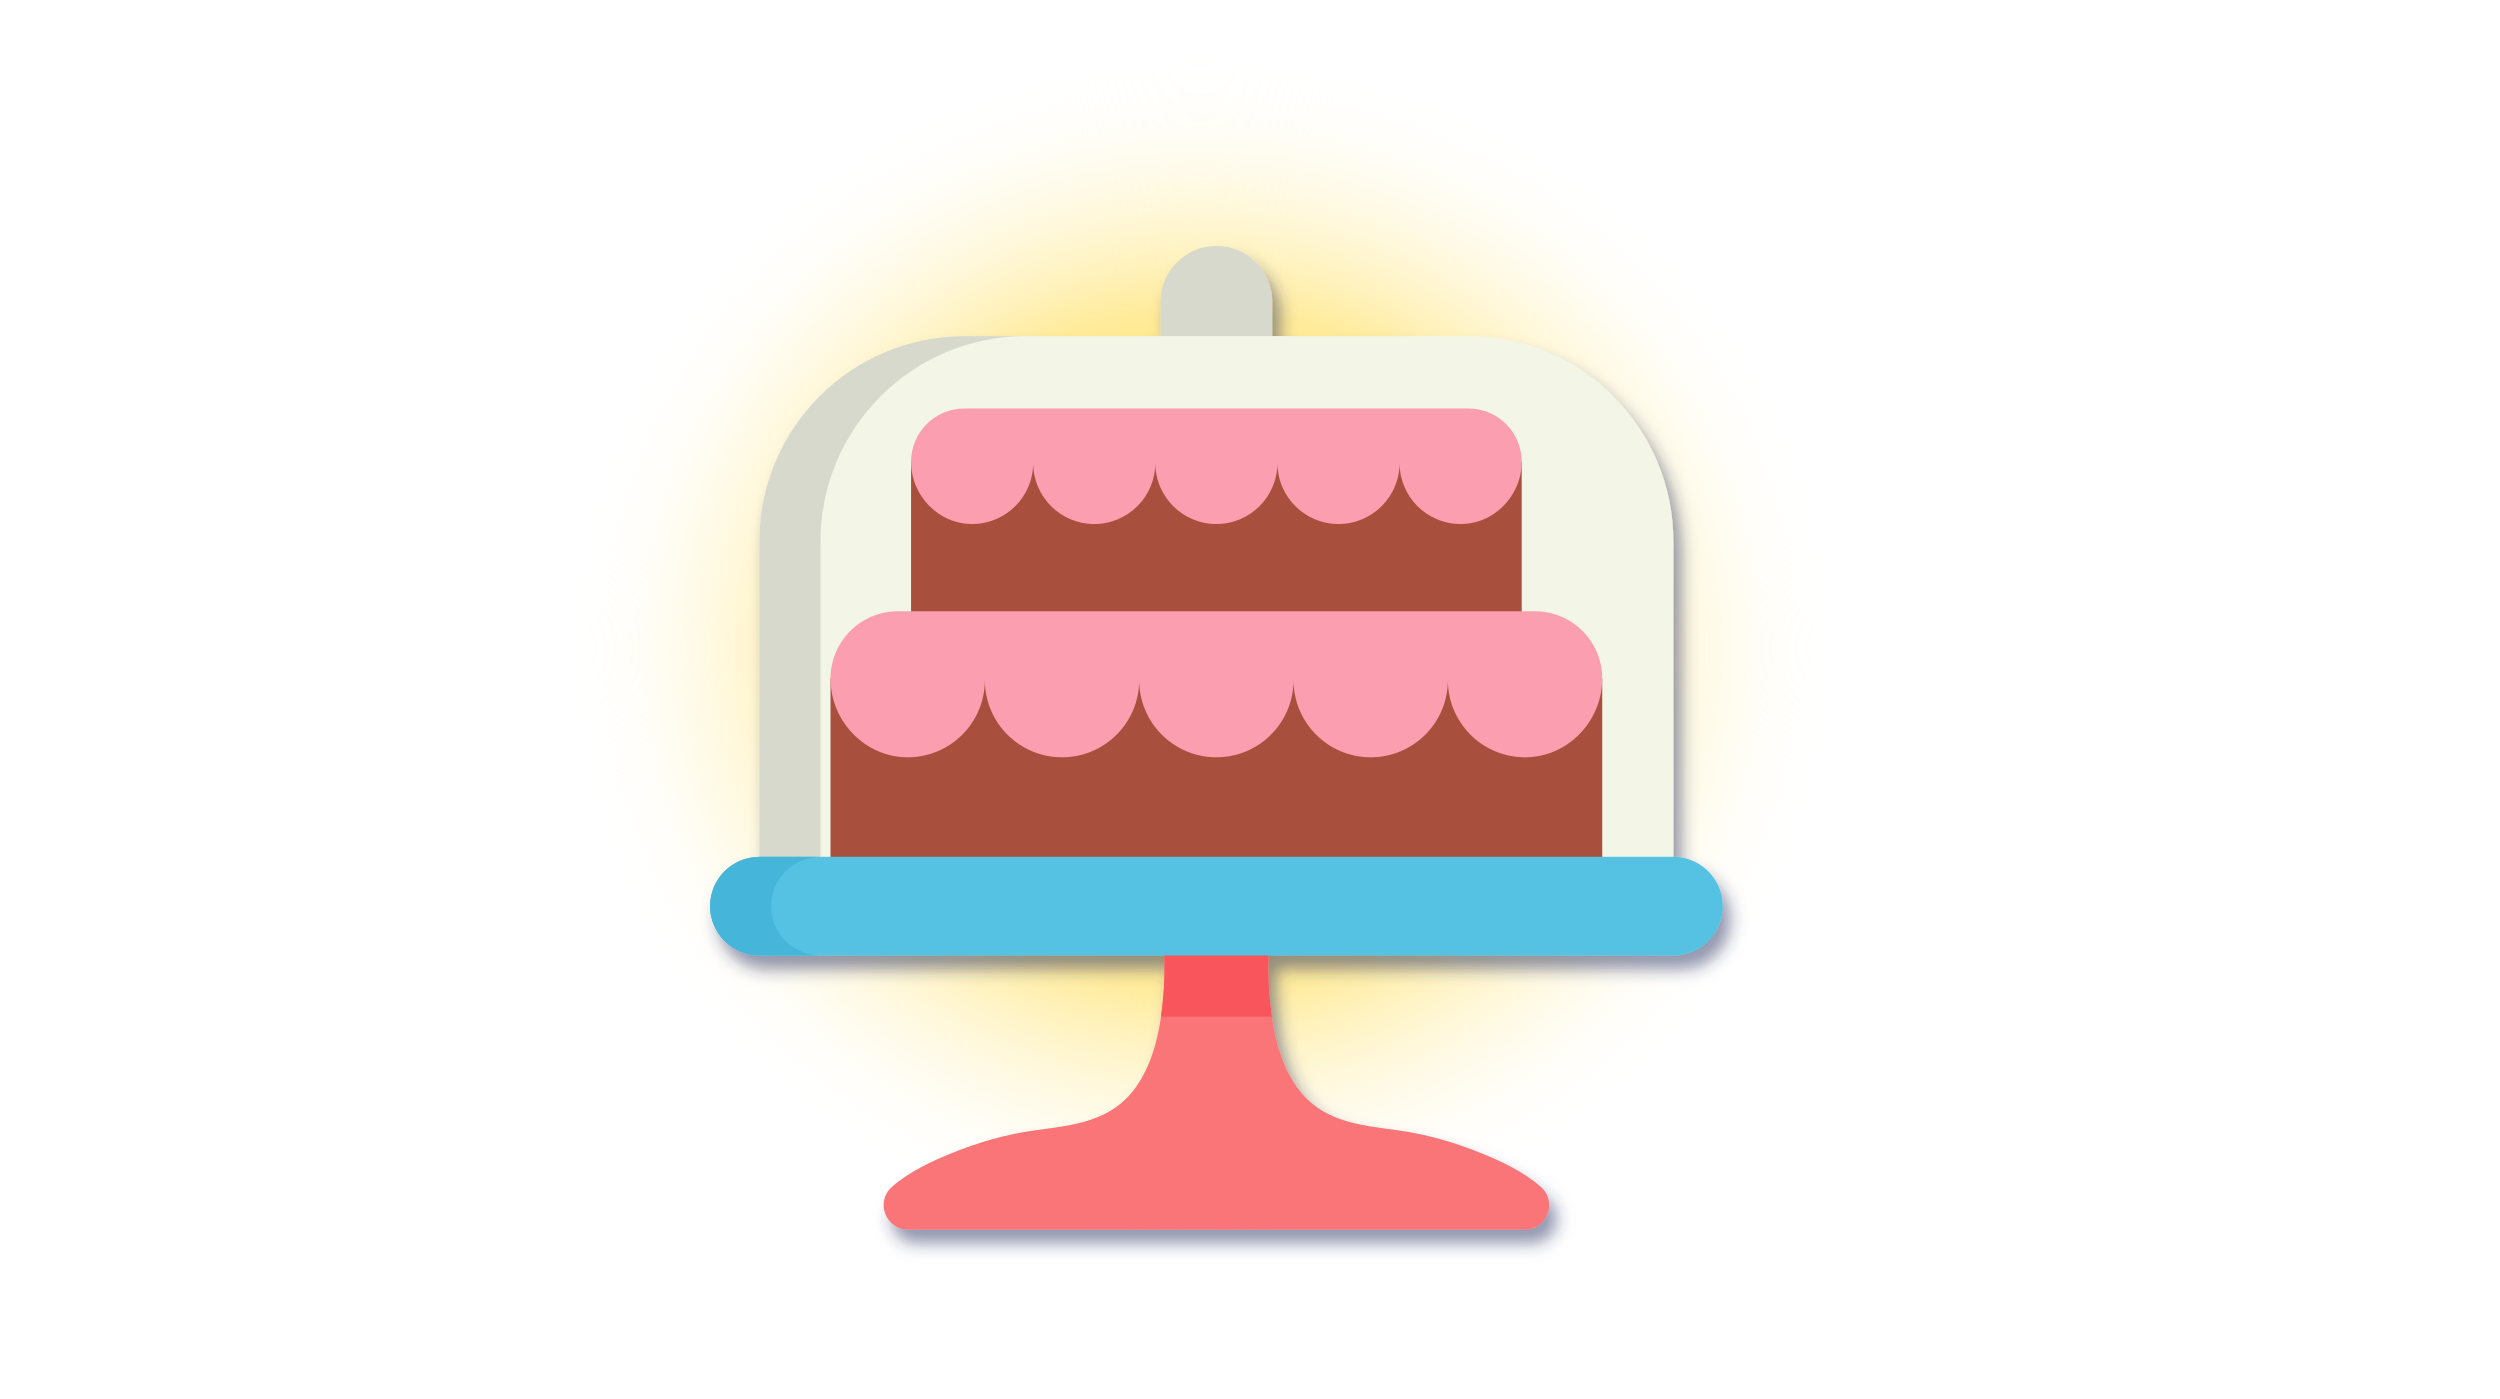
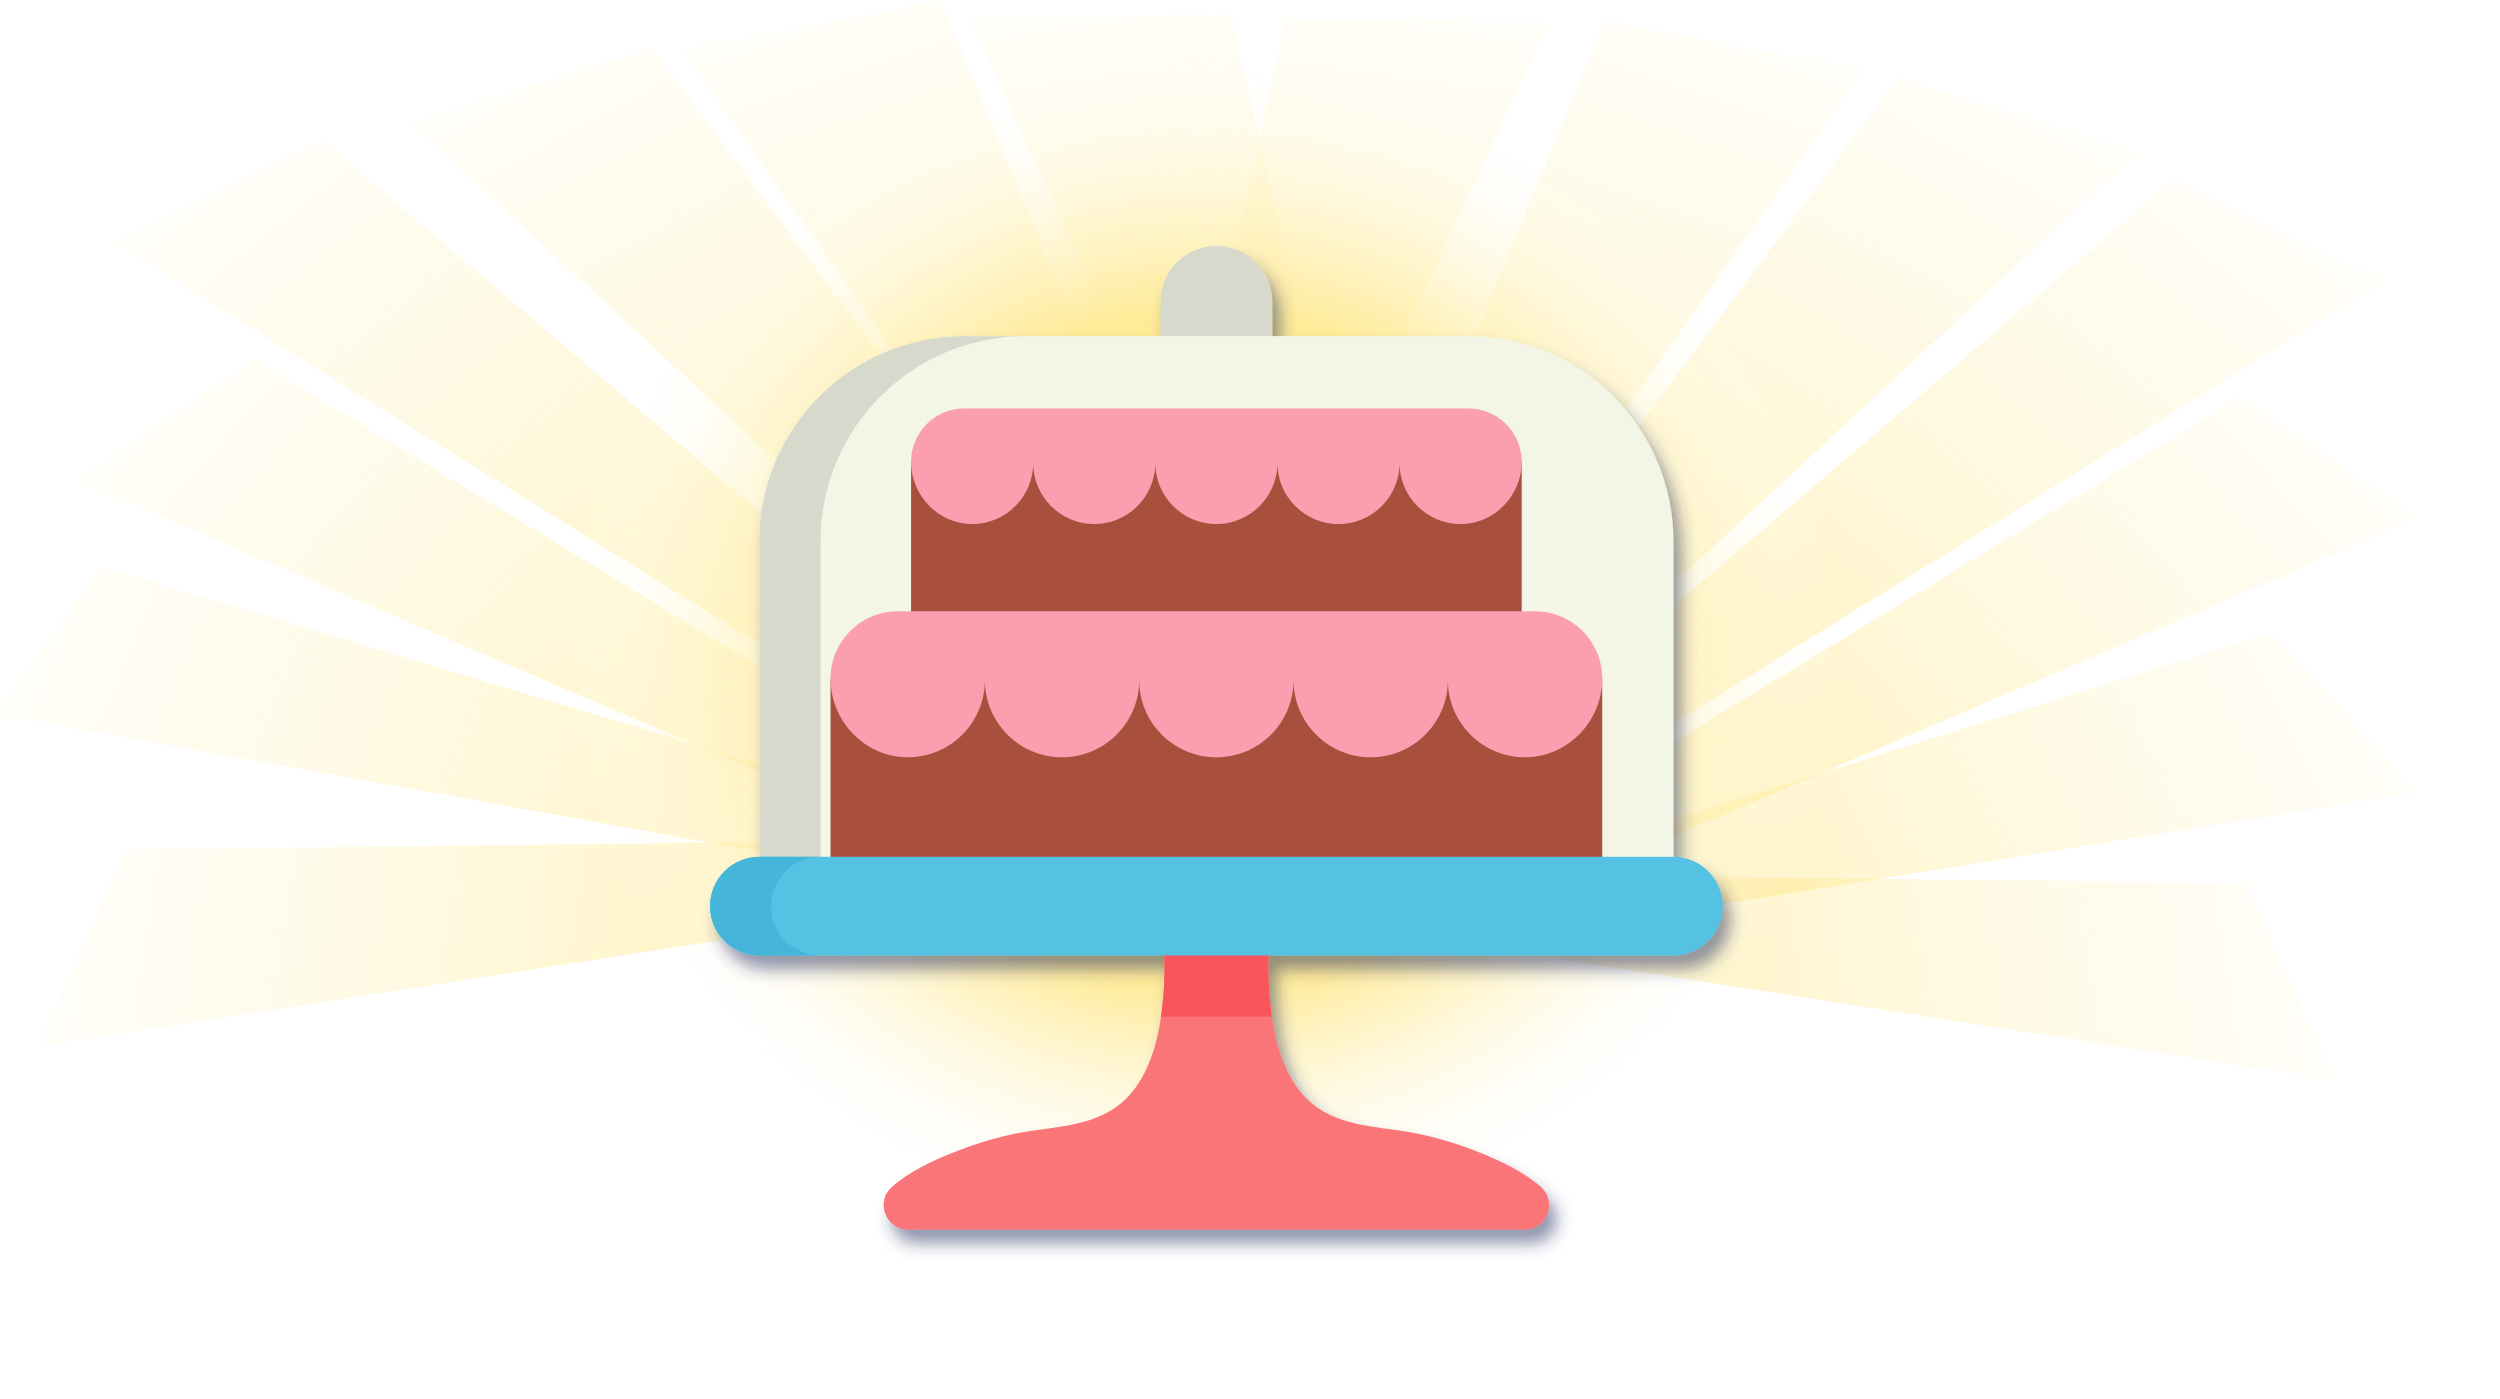
<svg xmlns="http://www.w3.org/2000/svg" width="1264px" height="707px" viewBox="0 0 1264 707" version="1.1">
  <defs>
-     <radialGradient cx="50%" cy="46.346%" fx="50%" fy="46.346%" r="42.923%" gradientTransform="translate(0.5,0.463457),rotate(-90),scale(1,1.073016),translate(-0.5,-0.463457)" id="radialGradient-1">
+     <linearGradient x1="50%" y1="0%" x2="50%" y2="99.62%" id="linearGradient-1">
+       <stop stop-color="#FFEB99" stop-opacity="0.067" offset="0%" />
+       <stop stop-color="#FFE26A" stop-opacity="0.38" offset="58.256%" />
+       <stop stop-color="#FFDE55" stop-opacity="0.518" offset="99.905%" />
+     </linearGradient>
+     <linearGradient x1="50%" y1="0%" x2="50%" y2="99.715%" id="linearGradient-2">
+       <stop stop-color="#FFEB99" stop-opacity="0.067" offset="0%" />
+       <stop stop-color="#FFE26A" stop-opacity="0.38" offset="58.256%" />
+       <stop stop-color="#FFDE55" stop-opacity="0.518" offset="99.905%" />
+     </linearGradient>
+     <linearGradient x1="50%" y1="0%" x2="50%" y2="99.715%" id="linearGradient-3">
+       <stop stop-color="#FFEB99" stop-opacity="0.067" offset="0%" />
+       <stop stop-color="#FFE26A" stop-opacity="0.38" offset="58.256%" />
+       <stop stop-color="#FFDE55" stop-opacity="0.518" offset="99.905%" />
+     </linearGradient>
+     <linearGradient x1="50%" y1="0%" x2="50%" y2="99.715%" id="linearGradient-4">
+       <stop stop-color="#FFEB99" stop-opacity="0.067" offset="0%" />
+       <stop stop-color="#FFE26A" stop-opacity="0.38" offset="58.256%" />
+       <stop stop-color="#FFDE55" stop-opacity="0.518" offset="99.905%" />
+     </linearGradient>
+     <linearGradient x1="50%" y1="0%" x2="50%" y2="99.715%" id="linearGradient-5">
+       <stop stop-color="#FFEB99" stop-opacity="0.067" offset="0%" />
+       <stop stop-color="#FFE26A" stop-opacity="0.38" offset="58.256%" />
+       <stop stop-color="#FFDE55" stop-opacity="0.518" offset="99.905%" />
+     </linearGradient>
+     <linearGradient x1="50%" y1="0%" x2="50%" y2="99.715%" id="linearGradient-6">
+       <stop stop-color="#FFEB99" stop-opacity="0.067" offset="0%" />
+       <stop stop-color="#FFE26A" stop-opacity="0.38" offset="58.256%" />
+       <stop stop-color="#FFDE55" stop-opacity="0.518" offset="99.905%" />
+     </linearGradient>
+     <linearGradient x1="50%" y1="0%" x2="50%" y2="99.715%" id="linearGradient-7">
+       <stop stop-color="#FFEB99" stop-opacity="0.067" offset="0%" />
+       <stop stop-color="#FFE26A" stop-opacity="0.38" offset="58.256%" />
+       <stop stop-color="#FFDE55" stop-opacity="0.518" offset="99.905%" />
+     </linearGradient>
+     <linearGradient x1="50%" y1="0%" x2="50%" y2="99.715%" id="linearGradient-8">
+       <stop stop-color="#FFEB99" stop-opacity="0.067" offset="0%" />
+       <stop stop-color="#FFE26A" stop-opacity="0.38" offset="58.256%" />
+       <stop stop-color="#FFDE55" stop-opacity="0.518" offset="99.905%" />
+     </linearGradient>
+     <linearGradient x1="50%" y1="0%" x2="50%" y2="99.715%" id="linearGradient-9">
+       <stop stop-color="#FFEB99" stop-opacity="0.067" offset="0%" />
+       <stop stop-color="#FFE26A" stop-opacity="0.38" offset="58.256%" />
+       <stop stop-color="#FFDE55" stop-opacity="0.518" offset="99.905%" />
+     </linearGradient>
+     <radialGradient cx="50%" cy="46.346%" fx="50%" fy="46.346%" r="42.923%" gradientTransform="translate(0.5,0.463457),rotate(-90),scale(1,1.073016),translate(-0.5,-0.463457)" id="radialGradient-10">
      <stop stop-color="#FFDE55" offset="0%" />
      <stop stop-color="#FFEB99" offset="56.606%" />
      <stop stop-color="#FFFFFF" stop-opacity="0" offset="100%" />
    </radialGradient>
-     <filter x="-5.8%" y="-5.9%" width="111.5%" height="111.8%" filterUnits="objectBoundingBox" id="filter-2">
+     <filter x="-5.8%" y="-5.9%" width="111.5%" height="111.8%" filterUnits="objectBoundingBox" id="filter-11">
      <feOffset dx="4" dy="7" in="SourceAlpha" result="shadowOffsetOuter1" />
      <feGaussianBlur stdDeviation="4" in="shadowOffsetOuter1" result="shadowBlurOuter1" />
      <feColorMatrix values="0 0 0 0 0.021   0 0 0 0 0.03   0 0 0 0 0.124  0 0 0 0.5 0" type="matrix" in="shadowBlurOuter1" result="shadowMatrixOuter1" />
      <feMerge>
        <feMergeNode in="shadowMatrixOuter1" />
        <feMergeNode in="SourceGraphic" />
      </feMerge>
    </filter>
  </defs>
  <g id="Page-1" stroke="none" stroke-width="1" fill="none" fill-rule="evenodd">
+     <g id="lights" transform="translate(-1, -34.27207)">
+       <g id="Group-3" transform="translate(0, 0.272071)">
+         <polygon id="Rectangle" fill="url(#linearGradient-1)" transform="translate(322.3411, 391.0104) rotate(-49) translate(-322.3411, -391.0104) " points="223.043 102.743 328.381 130.738 421.639 679.278 408.397 677.644" />
+         <polygon id="Rectangle" fill="url(#linearGradient-2)" transform="translate(330.4637, 449.0967) rotate(-68) translate(-330.4637, -449.0967) " points="256.526 122.591 345.462 142.229 404.402 775.601 393.151 775.35" />
+         <polygon id="Rectangle" fill="url(#linearGradient-3)" transform="translate(332.6169, 319.3198) rotate(-39) translate(-332.6169, -319.3198) " points="221.698 19.262 336.848 46.915 443.536 619.378 429.077 617.874" />
+         <polygon id="Rectangle" fill="url(#linearGradient-4)" transform="translate(426.0554, 287.4097) rotate(-28) translate(-426.0554, -287.4097) " points="324.223 16.616 449.304 40.054 527.888 558.203 512.048 557.047" />
+         <polygon id="Rectangle" fill="url(#linearGradient-5)" transform="translate(503.1695, 269.8144) rotate(-18) translate(-503.1695, -269.8144) " points="418.601 20.921 550.744 37.538 587.738 518.708 570.838 518.298" />
+       </g>
+       <g id="Group-4" transform="translate(20, 15.27207)">
+         <g id="Group-3" transform="translate(602, 341) scale(-1, 1) translate(-602, -341) translate(0, 0)">
+           <polygon id="Rectangle" fill="url(#linearGradient-6)" transform="translate(283.1743, 395.1414) rotate(-49) translate(-283.1743, -395.1414) " points="183.823 106.743 289.206 134.755 382.526 683.54 369.278 681.904" />
+           <polygon id="Rectangle" fill="url(#linearGradient-6)" transform="translate(303.1743, 462.1414) rotate(-63) translate(-303.1743, -462.1414) " points="203.823 173.743 309.206 201.755 402.526 750.54 389.278 748.904" />
+           <polygon id="Rectangle" fill="url(#linearGradient-6)" transform="translate(343.1743, 512.1414) rotate(-81) translate(-343.1743, -512.1414) " points="243.823 223.743 349.206 251.755 442.526 800.54 429.278 798.904" />
+           <polygon id="Rectangle" fill="url(#linearGradient-6)" transform="translate(903.1743, 495.1414) scale(-1, 1) rotate(-81) translate(-903.1743, -495.1414) " points="803.823 206.743 909.206 234.755 1002.526 783.54 989.278 781.904" />
+           <polygon id="Rectangle" fill="url(#linearGradient-7)" transform="translate(292.4747, 324.4319) rotate(-39) translate(-292.4747, -324.4319) " points="181.495 24.244 296.696 51.913 403.454 624.62 388.99 623.115" />
+           <polygon id="Rectangle" fill="url(#linearGradient-8)" transform="translate(358.9444, 287.5076) rotate(-28) translate(-358.9444, -287.5076) " points="257.056 16.601 382.194 40.053 460.832 558.414 444.986 557.257" />
+           <polygon id="Rectangle" fill="url(#linearGradient-9)" transform="translate(438.0952, 264.9037) rotate(-18) translate(-438.0952, -264.9037) " points="353.482 15.911 485.686 32.537 522.708 513.897 505.801 513.486" />
+           <polygon id="Rectangle" fill="url(#linearGradient-9)" transform="translate(558.0952, 264.9037) rotate(-368) translate(-558.0952, -264.9037) " points="473.482 15.911 605.686 32.537 642.708 513.897 625.801 513.486" />
+           <polygon id="Rectangle" fill="url(#linearGradient-9)" transform="translate(615.0952, 262.9037) scale(-1, 1) rotate(-368) translate(-615.0952, -262.9037) " points="530.482 13.911 662.686 30.537 699.708 511.897 682.801 511.486" />
+         </g>
+       </g>
+     </g>
    <g id="winner-3" transform="translate(-1, 0.5)">
-       <circle id="Oval" fill="url(#radialGradient-1)" cx="608.5" cy="353.5" r="353.5" />
-       <g id="021-cake" filter="url(#filter-2)" transform="translate(360, 123.5)" fill-rule="nonzero">
+       <path d="M608.5,707 C803.733,707 962,548.733 962,353.5 C962,158.267 803.733,0 608.5,0 C499.798,0 402.556,49.063 337.711,126.253 C286.091,187.7 255,266.969 255,353.5 C255,548.733 413.267,707 608.5,707 Z" id="Oval" fill="url(#radialGradient-10)" />
+       <g id="021-cake" filter="url(#filter-11)" transform="translate(360, 123.5)" fill-rule="nonzero">
        <path d="M256,0.347 C240.39,0.347 227.736,13.002 227.736,28.611 L227.736,64.799 L284.264,64.799 L284.264,28.611 C284.264,13.002 271.61,0.347 256,0.347 Z" id="Path" fill="#D7D9CC" />
        <path d="M383.269,45.955 L128.731,45.955 C71.409,45.955 24.939,92.424 24.939,149.747 L24.939,309.215 L60.91,334.156 L451.088,334.156 L487.059,309.215 L487.059,149.747 C487.059,92.425 440.591,45.955 383.269,45.955 Z" id="Path" fill="#F3F5E6" />
        <path d="M55.846,149.747 C55.846,92.425 102.315,45.956 159.638,45.956 L128.733,45.956 C71.411,45.956 24.941,92.424 24.941,149.747 L24.941,309.215 L60.912,334.155 L91.817,334.155 L55.846,309.215 L55.846,149.747 Z" id="Path" fill="#D7D9CC" />
        <path d="M420.084,476.115 C411.41,468.397 399.451,462.937 390.687,459.359 C376.754,453.67 362.229,449.412 347.303,447.418 C327.84,444.819 309.032,442.954 296.781,425.769 C287.288,412.453 284.149,395.386 282.806,379.414 C280.909,356.868 283.809,334.158 287.778,311.987 L224.226,311.987 C228.194,334.159 231.094,356.869 229.198,379.414 C227.855,395.386 224.715,412.453 215.223,425.769 C202.972,442.954 184.164,444.819 164.701,447.418 C149.774,449.411 135.25,453.67 121.316,459.359 C112.552,462.937 100.593,468.397 91.919,476.115 C83.454,483.647 88.788,497.653 100.119,497.653 L411.887,497.653 C423.215,497.653 428.549,483.646 420.084,476.115 Z" id="Path" fill="#FA7578" />
-         <polygon id="Path" fill="#A8503C" points="101.634 109.465 101.634 218.321 410.366 218.321 410.366 109.465 369.583 98.323 135.401 98.323" />
-         <path d="M383.435,82.535 L128.565,82.535 C113.691,82.535 101.634,94.592 101.634,109.466 L101.634,109.466 C101.634,126.777 115.801,141.275 133.109,140.943 C149.882,140.623 163.38,126.925 163.38,110.076 C163.38,127.127 177.202,140.949 194.253,140.949 C211.304,140.949 225.126,127.127 225.126,110.076 C225.126,127.127 238.948,140.949 255.999,140.949 C273.05,140.949 286.873,127.127 286.873,110.076 C286.873,127.127 300.695,140.949 317.747,140.949 C334.798,140.949 348.62,127.127 348.62,110.076 C348.62,126.926 362.118,140.623 378.891,140.943 C396.199,141.274 410.366,126.777 410.366,109.466 L410.366,109.466 C410.366,94.592 398.309,82.535 383.435,82.535 Z" id="Path" fill="#FA9EB0" />
+         <g id="Group-5" transform="translate(101.634, 82.535)">
+           <polygon id="Path" fill="#A8503C" points="-2.84217094e-14 26.93 -2.84217094e-14 135.786 308.732 135.786 308.732 26.93 267.949 15.788 33.767 15.788" />
+           <path d="M281.801,0 L26.931,0 C12.057,0 -2.84217094e-14,12.057 -2.84217094e-14,26.931 L-2.84217094e-14,26.931 C-2.84217094e-14,44.242 14.167,58.74 31.475,58.408 C48.248,58.088 61.746,44.39 61.746,27.541 C61.746,44.592 75.568,58.414 92.619,58.414 C109.67,58.414 123.492,44.592 123.492,27.541 C123.492,44.592 137.314,58.414 154.365,58.414 C171.416,58.414 185.239,44.592 185.239,27.541 C185.239,44.592 199.061,58.414 216.113,58.414 C233.164,58.414 246.986,44.592 246.986,27.541 C246.986,44.391 260.484,58.088 277.257,58.408 C294.565,58.739 308.732,44.242 308.732,26.931 L308.732,26.931 C308.732,12.057 296.675,0 281.801,0 Z" id="Path" fill="#FA9EB0" />
+         </g>
        <polygon id="Path" fill="#A8503C" points="60.912 219.102 60.912 334.155 451.088 334.155 451.088 219.102 399.545 205.02 103.587 205.02" />
        <path d="M417.054,185.067 L94.946,185.067 C76.149,185.067 60.911,200.305 60.911,219.102 L60.911,219.102 C60.911,240.98 78.816,259.302 100.689,258.883 C121.887,258.477 138.946,241.167 138.946,219.872 C138.946,241.421 156.415,258.89 177.964,258.89 C199.513,258.89 216.982,241.421 216.982,219.872 C216.982,241.421 234.451,258.89 256,258.89 C277.549,258.89 295.018,241.421 295.018,219.872 C295.018,241.421 312.487,258.89 334.036,258.89 C355.585,258.89 373.054,241.421 373.054,219.872 C373.054,241.167 390.113,258.477 411.311,258.883 C433.185,259.301 451.089,240.979 451.089,219.102 L451.089,219.102 C451.089,200.305 435.851,185.067 417.054,185.067 Z" id="Path" fill="#FA9EB0" />
        <path d="M224.224,311.986 C228.192,334.158 231.092,356.868 229.196,379.413 C228.902,382.907 228.514,386.452 228.001,390 L284,390 C283.487,386.452 283.099,382.906 282.805,379.413 C280.908,356.867 283.808,334.157 287.777,311.986 L224.224,311.986 Z" id="Path" fill="#F9545B" />
        <path d="M487.059,309.215 L24.941,309.215 C11.166,309.215 0,320.381 0,334.155 L0,334.155 C0,347.93 11.166,359.096 24.941,359.096 L487.06,359.096 C500.835,359.096 512.001,347.93 512.001,334.155 L512.001,334.155 C512.001,320.381 500.834,309.215 487.059,309.215 Z" id="Path" fill="#55C2E3" />
        <path d="M30.905,334.155 L30.905,334.155 C30.905,320.38 42.071,309.215 55.846,309.215 L24.941,309.215 C11.166,309.215 0,320.381 0,334.155 L0,334.155 C0,347.93 11.166,359.096 24.941,359.096 L55.846,359.096 C42.072,359.095 30.905,347.929 30.905,334.155 Z" id="Path" fill="#45B6D9" />
      </g>
    </g>
  </g>
</svg>
